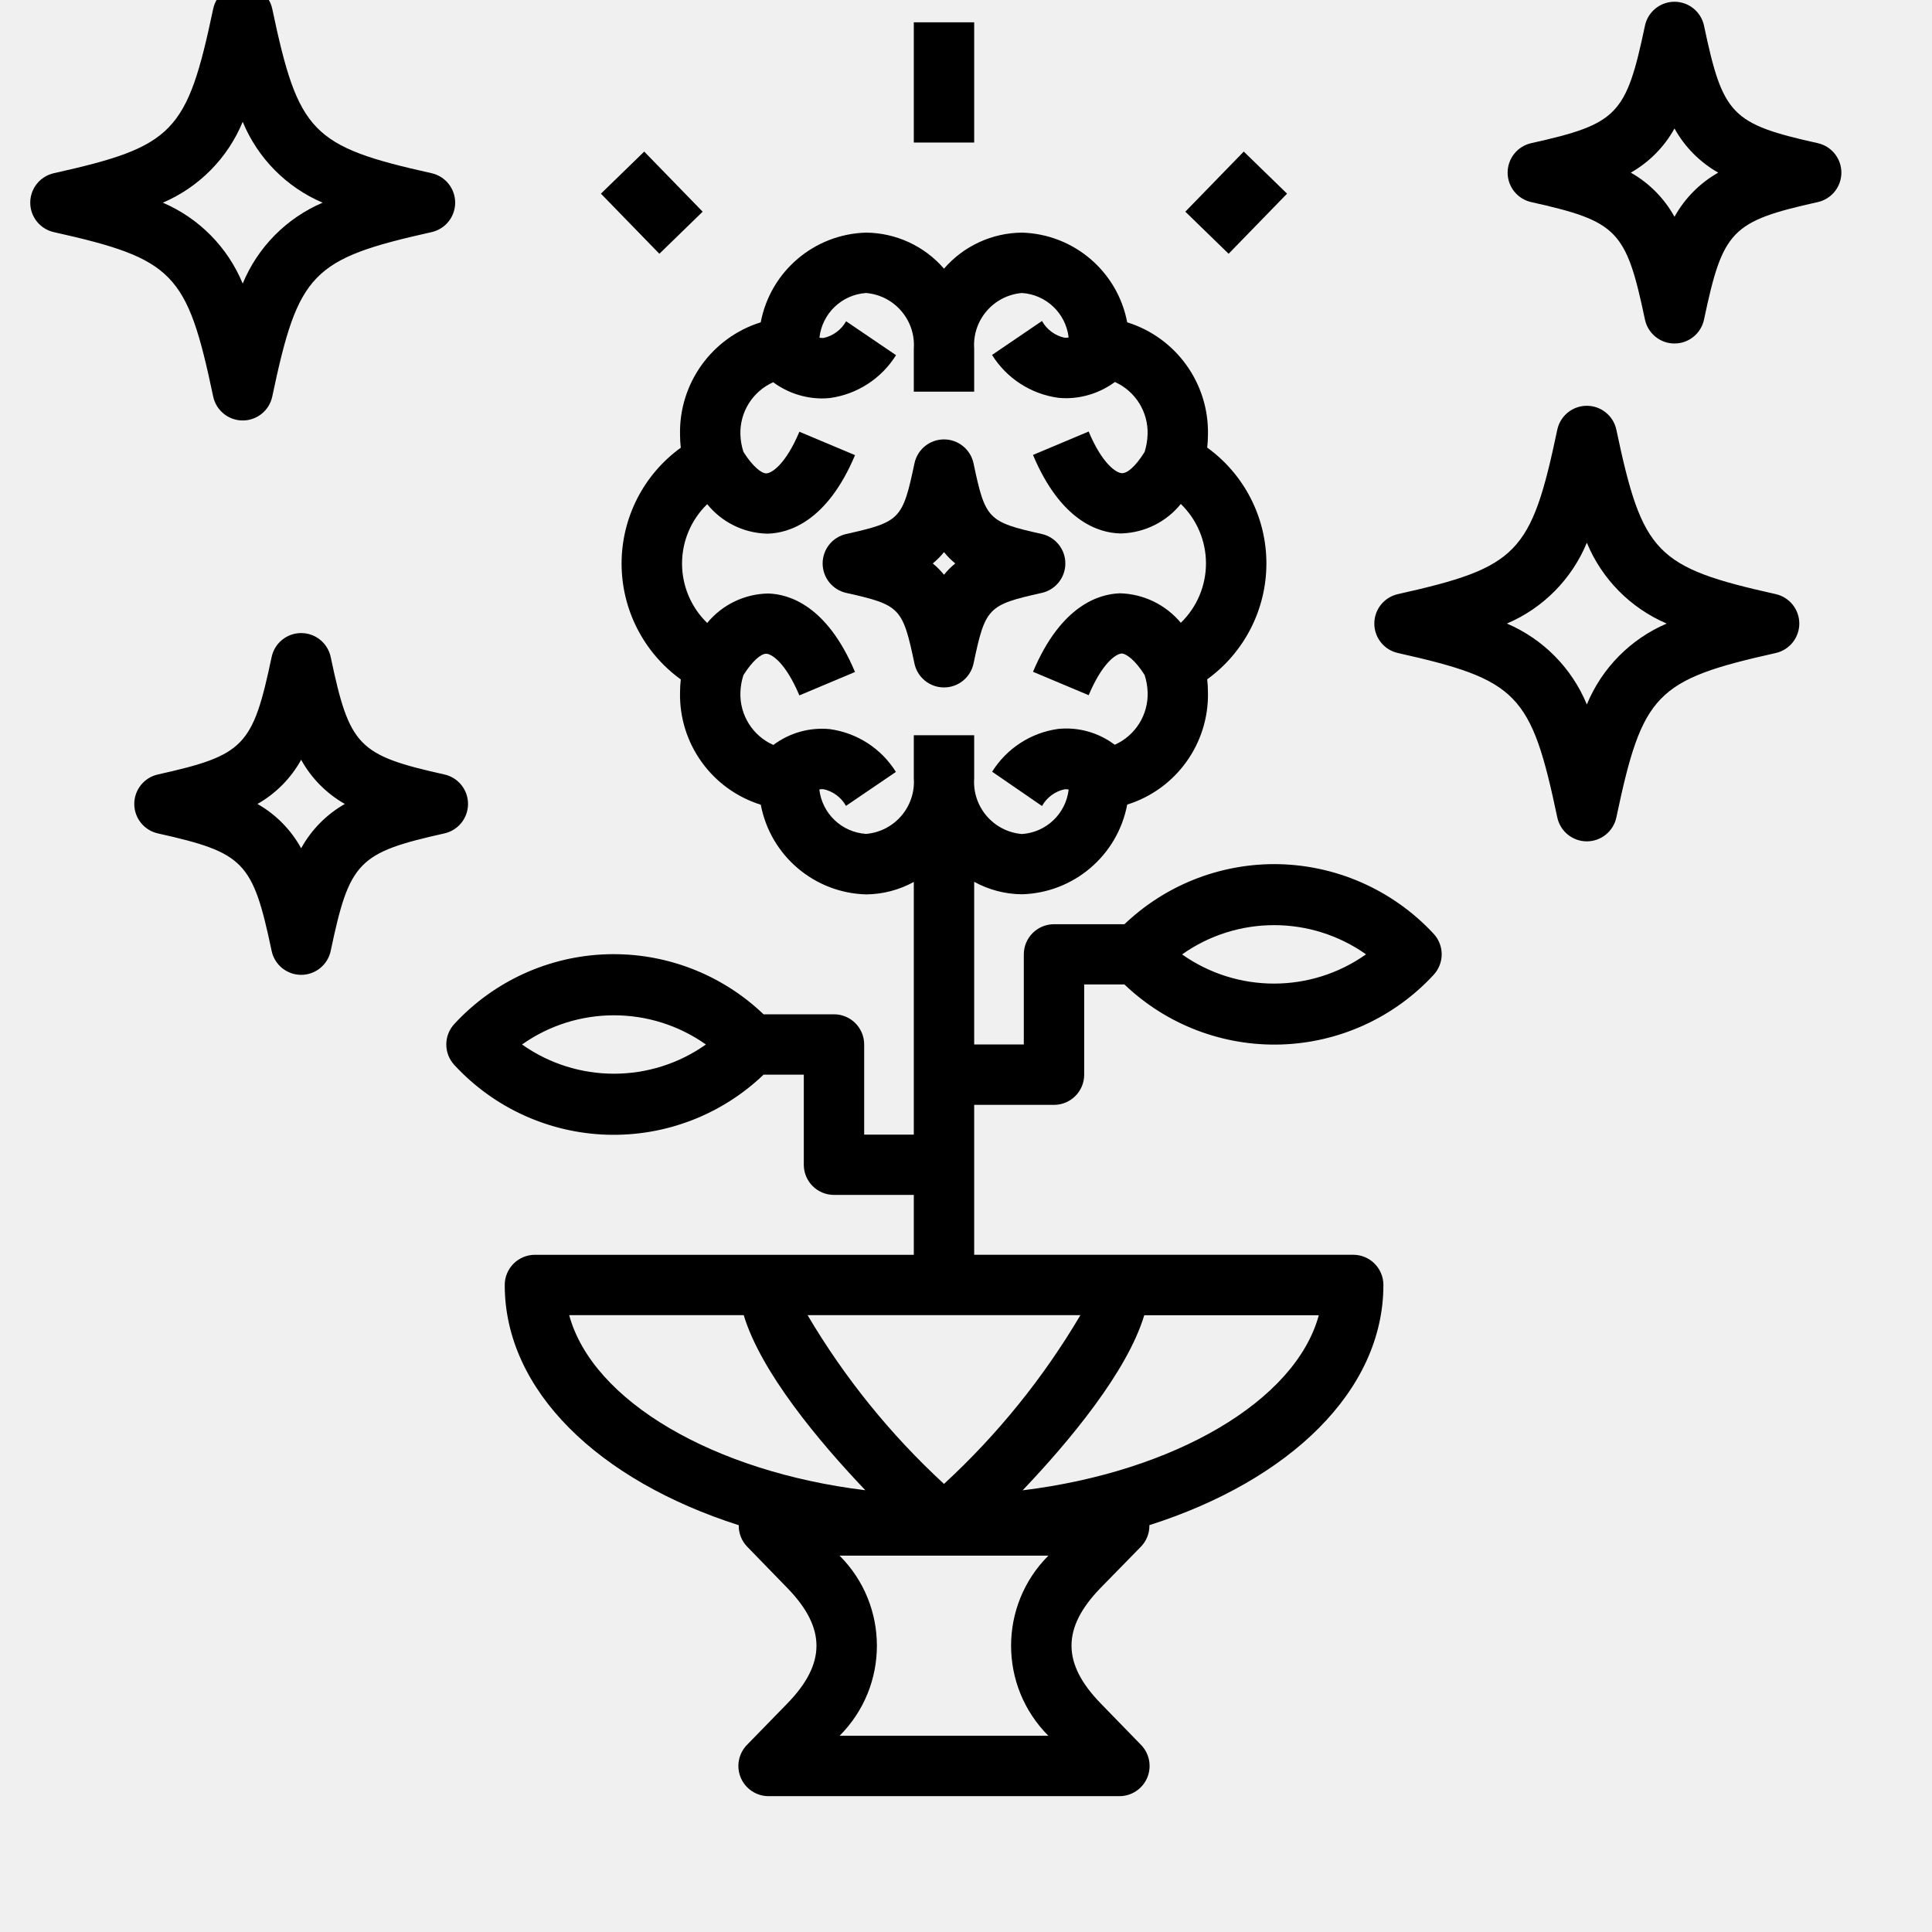
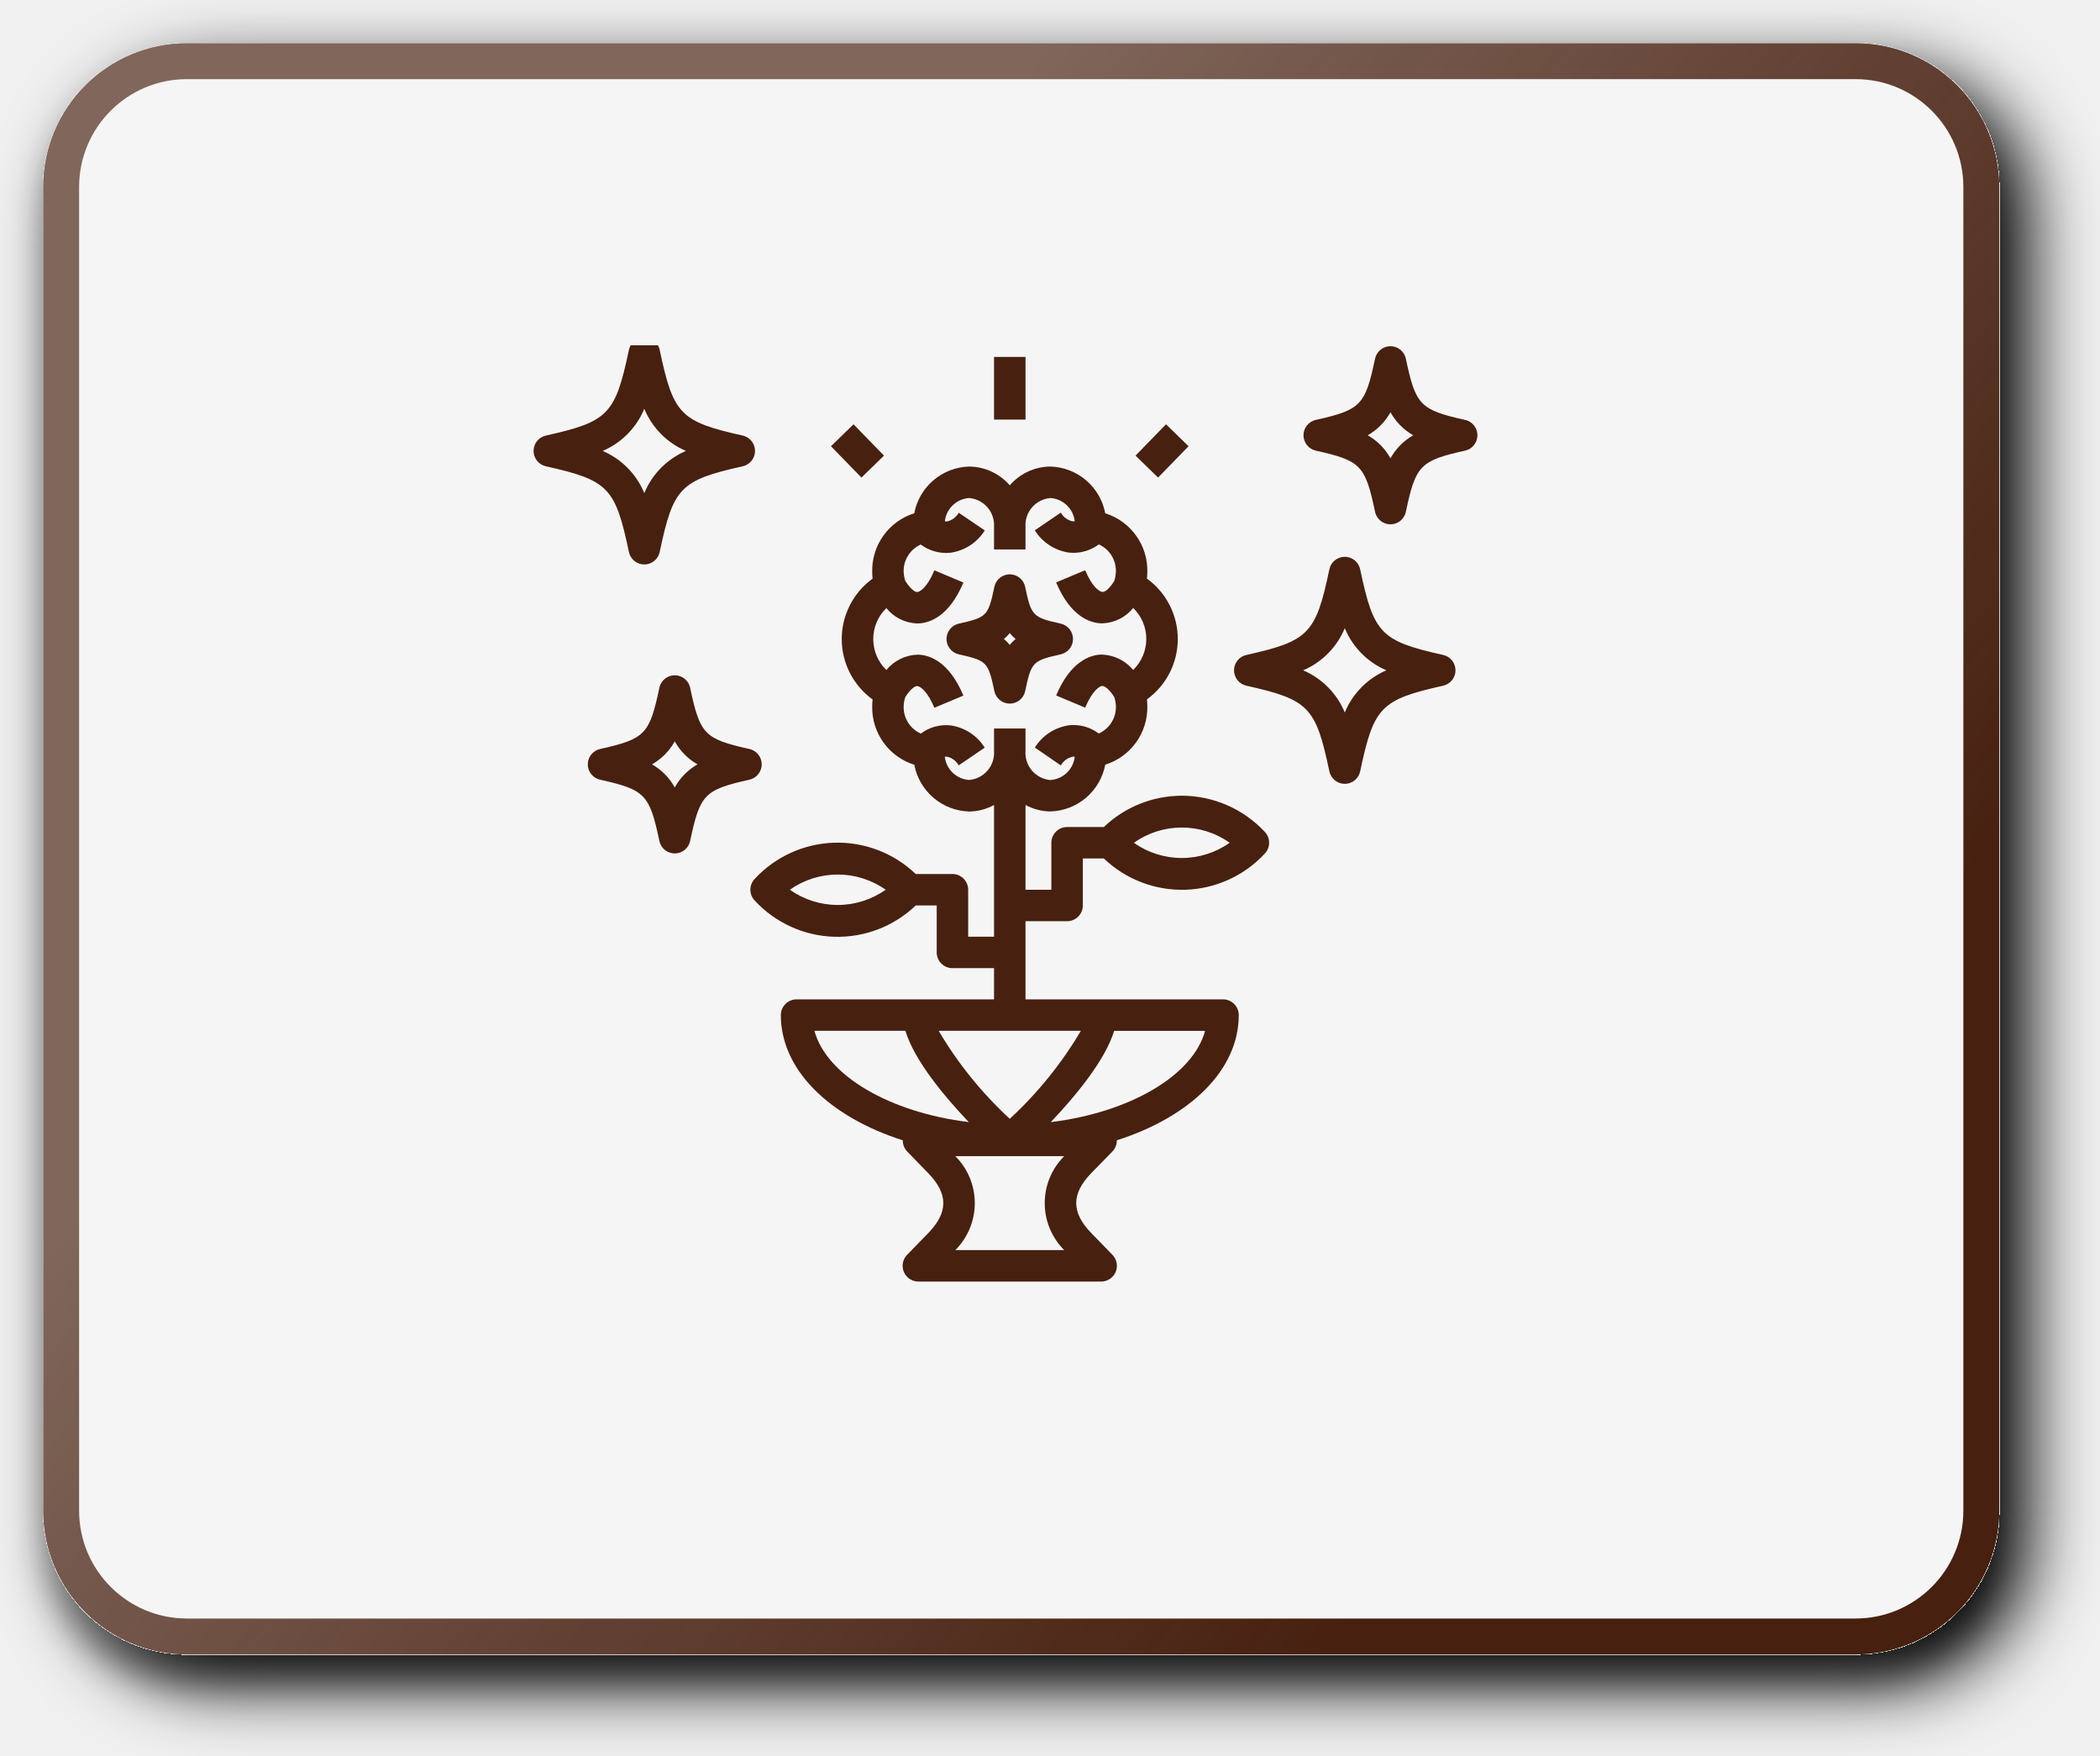
- <svg xmlns="http://www.w3.org/2000/svg" data-name="Layer 1" viewBox="0 0 64 64">
-   <path d="M34.915 36.6a1 1 0 0 0 1-1V32.611h1.333A7.182 7.182 0 0 0 47.484 32.3a1 1 0 0 0 0-1.375 7.22 7.22 0 0 0-5.28-2.3h0a7.192 7.192 0 0 0-4.955 1.991H34.915a1 1 0 0 0-1 1V34.6H32.271V29.211a3.338 3.338 0 0 0 1.581.413 3.652 3.652 0 0 0 3.488-2.971 3.813 3.813 0 0 0 2.675-3.72 3.861 3.861 0 0 0-.025-.43 4.736 4.736 0 0 0 0-7.676 3.879 3.879 0 0 0 .025-.431 3.812 3.812 0 0 0-2.675-3.719 3.654 3.654 0 0 0-3.488-2.971A3.453 3.453 0 0 0 31.271 8.9 3.453 3.453 0 0 0 28.69 7.706 3.654 3.654 0 0 0 25.2 10.677 3.812 3.812 0 0 0 22.527 14.4a3.879 3.879 0 0 0 .025.431 4.736 4.736 0 0 0 0 7.676 3.861 3.861 0 0 0-.025.43 3.813 3.813 0 0 0 2.675 3.72 3.652 3.652 0 0 0 3.488 2.971 3.338 3.338 0 0 0 1.581-.413v8.371H28.627V34.6a1 1 0 0 0-1-1H25.294a7.182 7.182 0 0 0-10.236.312 1 1 0 0 0 0 1.375 7.181 7.181 0 0 0 10.236.313h1.333v2.983a1 1 0 0 0 1 1h2.644v1.984H17.72a1 1 0 0 0-1 1c0 3.5 3.109 6.475 7.752 7.957a.99.99 0 0 0 .275.707l1.336 1.375c1.285 1.322 1.285 2.5 0 3.822L24.746 57.8a1 1 0 0 0 .717 1.7H37.079a1 1 0 0 0 .717-1.7l-1.338-1.376c-1.284-1.322-1.284-2.5 0-3.822L37.8 51.23a.99.99 0 0 0 .275-.707c4.643-1.482 7.752-4.452 7.752-7.957a1 1 0 0 0-1-1H32.271V36.6zm10.333-4.984a5.279 5.279 0 0 1-6.09 0A5.279 5.279 0 0 1 45.248 31.611zM17.293 34.6a5.28 5.28 0 0 1 6.091 0A5.274 5.274 0 0 1 17.293 34.6zM31.271 49.157a24.615 24.615 0 0 1-4.519-5.591H35.79A24.615 24.615 0 0 1 31.271 49.157zM18.855 43.566h5.782c.566 1.879 2.482 4.176 4.029 5.8C23.642 48.753 19.629 46.412 18.855 43.566zm15.874 7.967a4.22 4.22 0 0 0 0 5.967H27.812a4.218 4.218 0 0 0 0-5.967zm-.853-2.164c1.547-1.627 3.463-3.924 4.029-5.8h5.782C42.913 46.412 38.9 48.753 33.876 49.369zM28.69 27.624a1.667 1.667 0 0 1-1.549-1.473.538.538 0 0 1 .133-.009 1.128 1.128 0 0 1 .75.554l1.654-1.125a3.071 3.071 0 0 0-2.19-1.418 2.681 2.681 0 0 0-1.87.525 1.835 1.835 0 0 1-1.091-1.745 2.068 2.068 0 0 1 .1-.569c.3-.475.583-.708.753-.708h.006c.18.006.64.3 1.094 1.38l1.843-.775c-.931-2.217-2.2-2.582-2.875-2.6a2.669 2.669 0 0 0-2.021.976 2.74 2.74 0 0 1 0-3.936 2.629 2.629 0 0 0 1.956.976h.066c.674-.021 1.944-.387 2.875-2.6l-1.843-.775c-.454 1.078-.914 1.374-1.094 1.379-.155.008-.456-.228-.76-.713a2.069 2.069 0 0 1-.1-.564 1.835 1.835 0 0 1 1.086-1.742 2.74 2.74 0 0 0 1.6.537 2.606 2.606 0 0 0 .279-.014 3.073 3.073 0 0 0 2.19-1.42l-1.654-1.123a1.131 1.131 0 0 1-.75.554.652.652 0 0 1-.133-.009A1.666 1.666 0 0 1 28.69 9.706a1.731 1.731 0 0 1 1.581 1.846v1.422h2V11.552a1.731 1.731 0 0 1 1.581-1.846A1.666 1.666 0 0 1 35.4 11.179a.588.588 0 0 1-.133.009 1.132 1.132 0 0 1-.75-.555l-1.654 1.125a3.076 3.076 0 0 0 2.19 1.419 2.606 2.606 0 0 0 .279.014 2.74 2.74 0 0 0 1.6-.537A1.835 1.835 0 0 1 38.015 14.4a2.114 2.114 0 0 1-.1.574c-.3.48-.577.715-.759.7s-.64-.3-1.093-1.379l-1.844.775c.931 2.216 2.2 2.582 2.875 2.6h.066a2.629 2.629 0 0 0 1.956-.976 2.741 2.741 0 0 1 0 3.937 2.712 2.712 0 0 0-2.021-.977c-.674.022-1.944.387-2.875 2.6l1.844.775c.453-1.078.913-1.374 1.093-1.38.165.007.459.233.76.712a2.082 2.082 0 0 1 .1.565 1.836 1.836 0 0 1-1.091 1.745 2.658 2.658 0 0 0-1.87-.525 3.075 3.075 0 0 0-2.19 1.418L34.518 26.7a1.128 1.128 0 0 1 .75-.554.535.535 0 0 1 .133.008 1.667 1.667 0 0 1-1.549 1.474 1.731 1.731 0 0 1-1.581-1.846V24.355h-2v1.423A1.731 1.731 0 0 1 28.69 27.624zM7.062 13.135a1 1 0 0 0 1.957 0c.864-4.1 1.308-4.558 5.279-5.446a1 1 0 0 0 0-1.951C10.327 4.852 9.883 4.394 9.019.294a1 1 0 0 0-1.957 0c-.865 4.1-1.309 4.558-5.28 5.444a1 1 0 0 0 0 1.951C5.753 8.577 6.2 9.035 7.062 13.135zm.978-9.1a4.978 4.978 0 0 0 2.647 2.679A4.983 4.983 0 0 0 8.04 9.394a4.985 4.985 0 0 0-2.646-2.68A4.98 4.98 0 0 0 8.04 4.035zM45.526 20.656a1 1 0 0 0 .782.976c3.971.888 4.415 1.346 5.279 5.445a1 1 0 0 0 1.957 0c.865-4.1 1.309-4.557 5.28-5.445a1 1 0 0 0 0-1.951c-3.971-.887-4.415-1.345-5.28-5.445a1 1 0 0 0-1.957 0c-.864 4.1-1.308 4.558-5.279 5.445A1 1 0 0 0 45.526 20.656zm7.04-2.678a4.978 4.978 0 0 0 2.646 2.678 4.985 4.985 0 0 0-2.646 2.68 4.983 4.983 0 0 0-2.647-2.68A4.976 4.976 0 0 0 52.566 17.978zM9.976 32.293a1 1 0 0 0 .979-.794c.624-2.962.906-3.252 3.769-3.892a1 1 0 0 0 0-1.951c-2.863-.639-3.145-.929-3.769-3.891a1 1 0 0 0-1.957 0c-.625 2.962-.907 3.252-3.77 3.891a1 1 0 0 0 0 1.951c2.863.64 3.145.93 3.77 3.892A1 1 0 0 0 9.976 32.293zM8.529 26.632a3.788 3.788 0 0 0 1.447-1.463 3.8 3.8 0 0 0 1.447 1.463A3.8 3.8 0 0 0 9.976 28.1 3.788 3.788 0 0 0 8.529 26.632z" />
-   <path d="M31.271 22.772a1 1 0 0 0 .979-.793c.39-1.853.475-1.94 2.259-2.338a1 1 0 0 0 0-1.952c-1.784-.4-1.869-.486-2.259-2.337a1 1 0 0 0-1.958 0c-.39 1.851-.474 1.938-2.259 2.337a1 1 0 0 0 0 1.952c1.785.4 1.869.485 2.259 2.338A1 1 0 0 0 31.271 22.772zm0-4.482a2.637 2.637 0 0 0 .372.375 2.579 2.579 0 0 0-.372.374 2.579 2.579 0 0 0-.372-.374A2.637 2.637 0 0 0 31.271 18.29zM60.218 4.743c-2.863-.639-3.145-.93-3.77-3.891a1 1 0 0 0-1.957 0c-.624 2.961-.906 3.252-3.769 3.891a1 1 0 0 0 0 1.951c2.863.639 3.145.93 3.769 3.891a1 1 0 0 0 1.957 0c.625-2.961.907-3.252 3.77-3.891a1 1 0 0 0 0-1.951zM55.47 7.182a3.784 3.784 0 0 0-1.448-1.463A3.8 3.8 0 0 0 55.47 4.256a3.8 3.8 0 0 0 1.448 1.463A3.784 3.784 0 0 0 55.47 7.182z" />
-   <rect width="2" height="3.983" x="30.271" y=".739" />
-   <rect width="2.777" height="2" x="39.562" y="5.714" transform="rotate(-45.805 40.95 6.714)" />
-   <rect width="2" height="2.777" x="20.592" y="5.326" transform="rotate(-44.195 21.591 6.715)" />
+ <svg xmlns="http://www.w3.org/2000/svg" width="292" height="244" viewBox="0 0 292 244" fill="none">
+   <g filter="url(#filter0_dd_1_3154)">
+     <rect x="6" y="6" width="272" height="224" rx="20" fill="#F5F5F5" />
+     <rect x="8.5" y="8.5" width="267" height="219" rx="17.5" stroke="url(#paint0_linear_1_3154)" stroke-width="5" />
+   </g>
+   <g clip-path="url(#clip0_1_3154)">
+     <path d="M148.377 128.063C148.957 128.063 149.513 127.832 149.923 127.422C150.334 127.012 150.564 126.455 150.564 125.875V119.337H153.48C154.987 120.778 156.765 121.905 158.712 122.652C160.658 123.399 162.734 123.752 164.818 123.688C166.902 123.625 168.953 123.147 170.851 122.283C172.748 121.42 174.455 120.187 175.871 118.656C176.256 118.25 176.47 117.712 176.47 117.152C176.47 116.593 176.256 116.055 175.871 115.648C174.394 114.062 172.607 112.797 170.62 111.931C168.633 111.066 166.489 110.618 164.321 110.617C160.283 110.624 156.402 112.184 153.482 114.973H148.377C147.796 114.973 147.24 115.203 146.83 115.613C146.42 116.023 146.189 116.58 146.189 117.16V123.688H142.593V111.899C143.653 112.482 144.841 112.793 146.051 112.803C147.874 112.752 149.624 112.081 151.012 110.898C152.4 109.716 153.342 108.095 153.681 106.303C155.407 105.764 156.91 104.679 157.966 103.212C159.021 101.744 159.571 99.973 159.533 98.166C159.532 97.852 159.514 97.538 159.478 97.225C160.806 96.265 161.888 95.003 162.634 93.544C163.379 92.084 163.768 90.469 163.768 88.83C163.768 87.191 163.379 85.575 162.634 84.116C161.888 82.656 160.806 81.394 159.478 80.434C159.514 80.121 159.532 79.806 159.533 79.491C159.571 77.684 159.021 75.914 157.965 74.447C156.91 72.979 155.407 71.895 153.681 71.356C153.341 69.565 152.399 67.944 151.011 66.762C149.624 65.58 147.874 64.908 146.051 64.857C144.979 64.866 143.92 65.104 142.947 65.555C141.973 66.005 141.107 66.657 140.405 67.469C139.704 66.657 138.837 66.005 137.864 65.555C136.89 65.104 135.832 64.866 134.759 64.857C132.936 64.907 131.185 65.579 129.797 66.761C128.408 67.943 127.465 69.564 127.125 71.356C125.399 71.896 123.895 72.982 122.841 74.451C121.786 75.92 121.238 77.692 121.278 79.5C121.279 79.815 121.297 80.13 121.332 80.443C120.004 81.403 118.923 82.665 118.177 84.124C117.431 85.584 117.042 87.199 117.042 88.838C117.042 90.478 117.431 92.093 118.177 93.553C118.923 95.012 120.004 96.274 121.332 97.234C121.297 97.546 121.279 97.86 121.278 98.175C121.24 99.982 121.79 101.753 122.845 103.22C123.9 104.688 125.404 105.773 127.129 106.312C127.469 108.104 128.41 109.725 129.798 110.907C131.186 112.089 132.937 112.761 134.759 112.811C135.969 112.801 137.158 112.491 138.218 111.908V130.219H134.622V123.688C134.622 123.107 134.391 122.551 133.981 122.141C133.571 121.73 133.014 121.5 132.434 121.5H127.331C125.824 120.059 124.045 118.932 122.099 118.185C120.152 117.438 118.076 117.086 115.992 117.149C113.908 117.213 111.857 117.691 109.96 118.555C108.062 119.419 106.355 120.652 104.939 122.183C104.555 122.589 104.34 123.127 104.34 123.686C104.34 124.246 104.555 124.784 104.939 125.19C106.355 126.721 108.062 127.955 109.959 128.819C111.857 129.684 113.907 130.162 115.992 130.225C118.076 130.289 120.152 129.937 122.099 129.19C124.045 128.444 125.824 127.316 127.331 125.875H130.247V132.4C130.247 132.98 130.477 133.537 130.887 133.947C131.298 134.357 131.854 134.588 132.434 134.588H138.218V138.928H110.762C110.182 138.928 109.626 139.158 109.216 139.569C108.805 139.979 108.575 140.535 108.575 141.115C108.575 148.772 115.376 155.279 125.532 158.521C125.526 158.806 125.576 159.089 125.679 159.354C125.782 159.62 125.937 159.862 126.134 160.068L129.057 163.076C131.867 165.968 131.867 168.544 129.057 171.436L126.132 174.438C125.83 174.746 125.626 175.136 125.545 175.56C125.464 175.983 125.511 176.421 125.678 176.819C125.846 177.216 126.127 177.555 126.487 177.793C126.847 178.031 127.269 178.157 127.7 178.156H153.11C153.542 178.157 153.964 178.031 154.323 177.793C154.683 177.555 154.965 177.216 155.132 176.819C155.3 176.421 155.346 175.983 155.265 175.56C155.185 175.136 154.981 174.746 154.679 174.438L151.752 171.428C148.943 168.536 148.943 165.959 151.752 163.067L154.687 160.066C154.885 159.86 155.039 159.618 155.142 159.352C155.246 159.087 155.295 158.804 155.289 158.519C165.446 155.277 172.247 148.78 172.247 141.113C172.247 140.533 172.016 139.977 171.606 139.566C171.196 139.156 170.639 138.926 170.059 138.926H142.593V128.063H148.377ZM170.98 117.16C169.031 118.536 166.704 119.275 164.319 119.275C161.934 119.275 159.607 118.536 157.658 117.16C159.606 115.782 161.932 115.042 164.317 115.04C166.703 115.038 169.03 115.775 170.98 117.149V117.16ZM109.828 123.688C111.777 122.311 114.105 121.573 116.49 121.573C118.876 121.573 121.204 122.311 123.153 123.688C121.204 125.065 118.877 125.805 116.49 125.805C114.104 125.805 111.777 125.065 109.828 123.688ZM140.405 155.531C136.529 151.96 133.199 147.839 130.52 143.301H150.291C147.612 147.839 144.281 151.96 140.405 155.531ZM113.245 143.301H125.893C127.132 147.411 131.323 152.436 134.707 155.988C123.717 154.647 114.938 149.526 113.245 143.301ZM147.97 160.728C146.239 162.46 145.267 164.807 145.267 167.255C145.267 169.703 146.239 172.05 147.97 173.781H132.839C133.696 172.924 134.376 171.907 134.84 170.787C135.304 169.667 135.543 168.467 135.543 167.255C135.543 166.043 135.304 164.842 134.84 163.723C134.376 162.603 133.696 161.585 132.839 160.728H147.97ZM146.104 155.995C149.488 152.436 153.679 147.411 154.917 143.307H167.565C165.872 149.526 157.094 154.647 146.104 155.995ZM134.759 108.428C133.907 108.373 133.1 108.02 132.481 107.431C131.861 106.842 131.469 106.054 131.371 105.205C131.467 105.187 131.564 105.18 131.662 105.186C132.006 105.259 132.33 105.405 132.613 105.614C132.896 105.823 133.131 106.09 133.302 106.398L136.921 103.937C136.399 103.1 135.699 102.388 134.871 101.852C134.043 101.316 133.107 100.968 132.13 100.835C130.671 100.693 129.211 101.102 128.039 101.983C127.306 101.658 126.686 101.121 126.261 100.441C125.835 99.76 125.623 98.968 125.653 98.166C125.667 97.743 125.741 97.324 125.872 96.921C126.528 95.882 127.147 95.373 127.519 95.373H127.532C127.926 95.386 128.932 96.029 129.925 98.391L133.957 96.696C131.92 91.846 129.144 91.048 127.667 91.008C126.82 91.022 125.985 91.22 125.222 91.589C124.458 91.957 123.784 92.488 123.247 93.143C122.67 92.585 122.211 91.916 121.898 91.176C121.585 90.436 121.423 89.642 121.423 88.838C121.423 88.035 121.585 87.24 121.898 86.501C122.211 85.761 122.67 85.092 123.247 84.533C123.765 85.175 124.415 85.698 125.154 86.067C125.892 86.435 126.701 86.64 127.525 86.668H127.67C129.144 86.623 131.922 85.822 133.959 80.981L129.927 79.286C128.934 81.644 127.928 82.291 127.534 82.302C127.195 82.32 126.537 81.803 125.872 80.743C125.742 80.343 125.668 79.928 125.653 79.509C125.624 78.709 125.835 77.919 126.258 77.24C126.681 76.561 127.298 76.024 128.028 75.698C129.042 76.448 130.267 76.859 131.528 76.873C131.732 76.874 131.936 76.863 132.139 76.842C133.116 76.708 134.052 76.36 134.88 75.823C135.708 75.286 136.408 74.574 136.929 73.736L133.311 71.279C133.14 71.586 132.905 71.853 132.622 72.062C132.339 72.271 132.015 72.418 131.671 72.491C131.573 72.495 131.476 72.488 131.38 72.472C131.473 71.621 131.863 70.83 132.481 70.237C133.098 69.645 133.905 69.289 134.759 69.232C135.751 69.316 136.669 69.786 137.316 70.542C137.964 71.297 138.287 72.278 138.218 73.27V76.381H142.593V73.27C142.523 72.278 142.847 71.297 143.494 70.542C144.141 69.786 145.06 69.316 146.051 69.232C146.904 69.287 147.71 69.64 148.329 70.229C148.948 70.817 149.34 71.605 149.438 72.454C149.342 72.472 149.244 72.478 149.147 72.474C148.803 72.4 148.478 72.253 148.195 72.044C147.912 71.834 147.677 71.567 147.506 71.26L143.888 73.721C144.41 74.558 145.11 75.269 145.938 75.806C146.766 76.342 147.701 76.69 148.678 76.825C148.881 76.846 149.085 76.856 149.289 76.855C150.55 76.842 151.775 76.431 152.789 75.681C153.52 76.008 154.136 76.547 154.558 77.228C154.98 77.908 155.189 78.7 155.158 79.5C155.143 79.927 155.07 80.349 154.939 80.756C154.283 81.806 153.677 82.32 153.279 82.287C152.881 82.254 151.879 81.631 150.888 79.27L146.854 80.966C148.891 85.813 151.667 86.614 153.143 86.653H153.287C154.112 86.625 154.921 86.42 155.659 86.051C156.398 85.683 157.048 85.16 157.566 84.518C158.143 85.077 158.602 85.746 158.915 86.486C159.228 87.226 159.39 88.021 159.39 88.824C159.39 89.627 159.228 90.423 158.915 91.162C158.602 91.902 158.143 92.571 157.566 93.13C157.025 92.479 156.35 91.951 155.587 91.583C154.825 91.214 153.992 91.013 153.145 90.993C151.671 91.041 148.893 91.84 146.856 96.681L150.89 98.376C151.881 96.018 152.887 95.37 153.281 95.357C153.642 95.373 154.285 95.867 154.943 96.915C155.073 97.315 155.147 97.731 155.162 98.151C155.191 98.953 154.979 99.745 154.554 100.425C154.129 101.105 153.509 101.643 152.776 101.968C151.606 101.083 150.145 100.672 148.685 100.819C147.708 100.954 146.772 101.301 145.944 101.837C145.117 102.373 144.417 103.085 143.894 103.921L147.508 106.406C147.679 106.099 147.914 105.832 148.197 105.623C148.48 105.414 148.805 105.268 149.149 105.194C149.246 105.188 149.344 105.194 149.44 105.212C149.342 106.061 148.95 106.85 148.331 107.439C147.711 108.028 146.904 108.381 146.051 108.436C145.06 108.352 144.141 107.882 143.494 107.126C142.847 106.371 142.523 105.391 142.593 104.398V101.277H138.218V104.389C138.287 105.382 137.964 106.362 137.316 107.118C136.669 107.873 135.751 108.344 134.759 108.428ZM87.448 76.733C87.552 77.224 87.821 77.664 88.21 77.981C88.6 78.297 89.087 78.469 89.589 78.469C90.09 78.469 90.577 78.297 90.967 77.981C91.356 77.664 91.626 77.224 91.729 76.733C93.619 67.764 94.59 66.762 103.277 64.82C103.761 64.71 104.194 64.44 104.504 64.052C104.814 63.664 104.983 63.182 104.983 62.686C104.983 62.189 104.814 61.708 104.504 61.32C104.194 60.932 103.761 60.661 103.277 60.552C94.59 58.614 93.619 57.612 91.729 48.643C91.626 48.152 91.356 47.712 90.967 47.395C90.577 47.079 90.09 46.907 89.589 46.907C89.087 46.907 88.6 47.079 88.21 47.395C87.821 47.712 87.552 48.152 87.448 48.643C85.556 57.612 84.585 58.614 75.898 60.552C75.414 60.661 74.981 60.932 74.671 61.32C74.361 61.708 74.192 62.189 74.192 62.686C74.192 63.182 74.361 63.664 74.671 64.052C74.981 64.44 75.414 64.71 75.898 64.82C84.585 66.762 85.562 67.764 87.448 76.733ZM89.588 56.827C90.676 59.463 92.755 61.567 95.378 62.687C92.755 63.808 90.676 65.913 89.588 68.549C88.499 65.913 86.421 63.809 83.799 62.687C86.421 61.566 88.499 59.462 89.588 56.827ZM171.588 93.185C171.588 93.682 171.758 94.165 172.068 94.553C172.379 94.941 172.813 95.212 173.299 95.32C181.985 97.263 182.957 98.264 184.847 107.231C184.95 107.722 185.219 108.162 185.609 108.479C185.999 108.795 186.485 108.967 186.987 108.967C187.489 108.967 187.975 108.795 188.365 108.479C188.755 108.162 189.024 107.722 189.127 107.231C191.02 98.262 191.991 97.263 200.678 95.32C201.162 95.211 201.595 94.94 201.905 94.552C202.215 94.164 202.384 93.683 202.384 93.186C202.384 92.69 202.215 92.208 201.905 91.82C201.595 91.432 201.162 91.161 200.678 91.052C191.991 89.112 191.02 88.11 189.127 79.141C189.024 78.65 188.755 78.21 188.365 77.894C187.975 77.578 187.489 77.405 186.987 77.405C186.485 77.405 185.999 77.578 185.609 77.894C185.219 78.21 184.95 78.65 184.847 79.141C182.957 88.11 181.985 89.112 173.299 91.052C172.814 91.16 172.38 91.431 172.069 91.818C171.758 92.206 171.589 92.688 171.588 93.185ZM186.988 87.327C188.076 89.962 190.154 92.065 192.776 93.185C190.155 94.307 188.077 96.412 186.988 99.047C185.899 96.411 183.821 94.306 181.198 93.185C183.821 92.066 185.9 89.963 186.988 87.327ZM93.823 118.641C94.325 118.641 94.811 118.469 95.201 118.152C95.591 117.836 95.861 117.395 95.964 116.904C97.329 110.425 97.946 109.79 104.209 108.39C104.693 108.281 105.126 108.01 105.436 107.623C105.746 107.235 105.915 106.753 105.915 106.256C105.915 105.76 105.746 105.278 105.436 104.89C105.126 104.503 104.693 104.232 104.209 104.123C97.946 102.725 97.329 102.09 95.964 95.611C95.861 95.12 95.591 94.679 95.202 94.363C94.812 94.047 94.325 93.875 93.824 93.875C93.322 93.875 92.835 94.047 92.445 94.363C92.056 94.679 91.787 95.12 91.683 95.611C90.316 102.09 89.699 102.725 83.436 104.123C82.952 104.232 82.519 104.503 82.209 104.89C81.899 105.278 81.73 105.76 81.73 106.256C81.73 106.753 81.899 107.235 82.209 107.623C82.519 108.01 82.952 108.281 83.436 108.39C89.699 109.79 90.316 110.425 91.683 116.904C91.787 117.395 92.055 117.836 92.445 118.152C92.834 118.468 93.321 118.641 93.823 118.641ZM90.657 106.258C91.987 105.503 93.083 104.396 93.823 103.057C94.563 104.395 95.659 105.502 96.988 106.258C95.657 107.016 94.562 108.127 93.823 109.469C93.085 108.126 91.989 107.015 90.657 106.258Z" fill="#472010" />
+     <path d="M140.405 97.814C140.907 97.814 141.394 97.642 141.784 97.326C142.174 97.01 142.443 96.57 142.547 96.079C143.4 92.026 143.586 91.835 147.488 90.965C147.974 90.856 148.408 90.586 148.719 90.198C149.03 89.81 149.2 89.327 149.2 88.83C149.2 88.332 149.03 87.85 148.719 87.462C148.408 87.073 147.974 86.803 147.488 86.695C143.586 85.82 143.4 85.632 142.547 81.582C142.444 81.09 142.175 80.648 141.785 80.331C141.395 80.014 140.908 79.841 140.405 79.841C139.903 79.841 139.415 80.014 139.025 80.331C138.635 80.648 138.366 81.09 138.264 81.582C137.411 85.632 137.227 85.822 133.322 86.695C132.837 86.803 132.403 87.073 132.092 87.462C131.781 87.85 131.611 88.332 131.611 88.83C131.611 89.327 131.781 89.81 132.092 90.198C132.403 90.586 132.837 90.856 133.322 90.965C137.227 91.84 137.411 92.026 138.264 96.079C138.368 96.57 138.637 97.01 139.027 97.326C139.417 97.642 139.904 97.814 140.405 97.814ZM140.405 88.009C140.648 88.309 140.921 88.584 141.219 88.83C140.921 89.074 140.648 89.348 140.405 89.648C140.163 89.348 139.89 89.074 139.592 88.83C139.89 88.584 140.162 88.309 140.405 88.009ZM203.727 58.375C197.464 56.977 196.847 56.341 195.48 49.864C195.376 49.373 195.107 48.932 194.718 48.616C194.328 48.3 193.841 48.127 193.34 48.127C192.838 48.127 192.351 48.3 191.961 48.616C191.572 48.932 191.303 49.373 191.199 49.864C189.834 56.341 189.217 56.977 182.954 58.375C182.47 58.484 182.037 58.755 181.727 59.143C181.417 59.531 181.248 60.013 181.248 60.509C181.248 61.006 181.417 61.487 181.727 61.875C182.037 62.263 182.47 62.534 182.954 62.643C189.217 64.041 189.834 64.677 191.199 71.155C191.303 71.646 191.572 72.086 191.961 72.402C192.351 72.719 192.838 72.891 193.34 72.891C193.841 72.891 194.328 72.719 194.718 72.402C195.107 72.086 195.376 71.646 195.48 71.155C196.847 64.677 197.464 64.041 203.727 62.643C204.211 62.534 204.644 62.263 204.954 61.875C205.264 61.487 205.433 61.006 205.433 60.509C205.433 60.013 205.264 59.531 204.954 59.143C204.644 58.755 204.211 58.484 203.727 58.375ZM193.341 63.711C192.601 62.372 191.504 61.264 190.173 60.51C191.503 59.755 192.599 58.648 193.341 57.31C194.082 58.648 195.178 59.755 196.508 60.51C195.177 61.264 194.08 62.372 193.341 63.711Z" fill="#472010" />
+     <path d="M142.593 49.617H138.218V58.329H142.593V49.617Z" fill="#472010" />
+     <path d="M162.128 58.983L157.893 63.339L161.03 66.389L165.265 62.033L162.128 58.983Z" fill="#472010" />
+     <path d="M118.682 58.984L115.545 62.034L119.78 66.389L122.917 63.34L118.682 58.984Z" fill="#472010" />
+   </g>
+   <defs>
+     <filter id="filter0_dd_1_3154" x="0" y="0" width="292" height="244" filterUnits="userSpaceOnUse" color-interpolation-filters="sRGB">
+       <feFlood flood-opacity="0" result="BackgroundImageFix" />
+       <feColorMatrix in="SourceAlpha" type="matrix" values="0 0 0 0 0 0 0 0 0 0 0 0 0 0 0 0 0 0 127 0" result="hardAlpha" />
+       <feOffset dx="4" dy="4" />
+       <feGaussianBlur stdDeviation="5" />
+       <feComposite in2="hardAlpha" operator="out" />
+       <feColorMatrix type="matrix" values="0 0 0 0 0 0 0 0 0 0 0 0 0 0 0 0 0 0 1 0" />
+       <feBlend mode="normal" in2="BackgroundImageFix" result="effect1_dropShadow_1_3154" />
+       <feColorMatrix in="SourceAlpha" type="matrix" values="0 0 0 0 0 0 0 0 0 0 0 0 0 0 0 0 0 0 127 0" result="hardAlpha" />
+       <feOffset dy="4" />
+       <feGaussianBlur stdDeviation="2" />
+       <feComposite in2="hardAlpha" operator="out" />
+       <feColorMatrix type="matrix" values="0 0 0 0 0 0 0 0 0 0 0 0 0 0 0 0 0 0 0.25 0" />
+       <feBlend mode="normal" in2="effect1_dropShadow_1_3154" result="effect2_dropShadow_1_3154" />
+       <feBlend mode="normal" in="SourceGraphic" in2="effect2_dropShadow_1_3154" result="shape" />
+     </filter>
+     <linearGradient id="paint0_linear_1_3154" x1="-34.5" y1="-28.5" x2="320" y2="265" gradientUnits="userSpaceOnUse">
+       <stop offset="0.344" stop-color="#472010" stop-opacity="0.67" />
+       <stop offset="0.724" stop-color="#472010" />
+     </linearGradient>
+     <clipPath id="clip0_1_3154">
+       <rect width="140" height="140" fill="white" transform="translate(72 48)" />
+     </clipPath>
+   </defs>
</svg>
